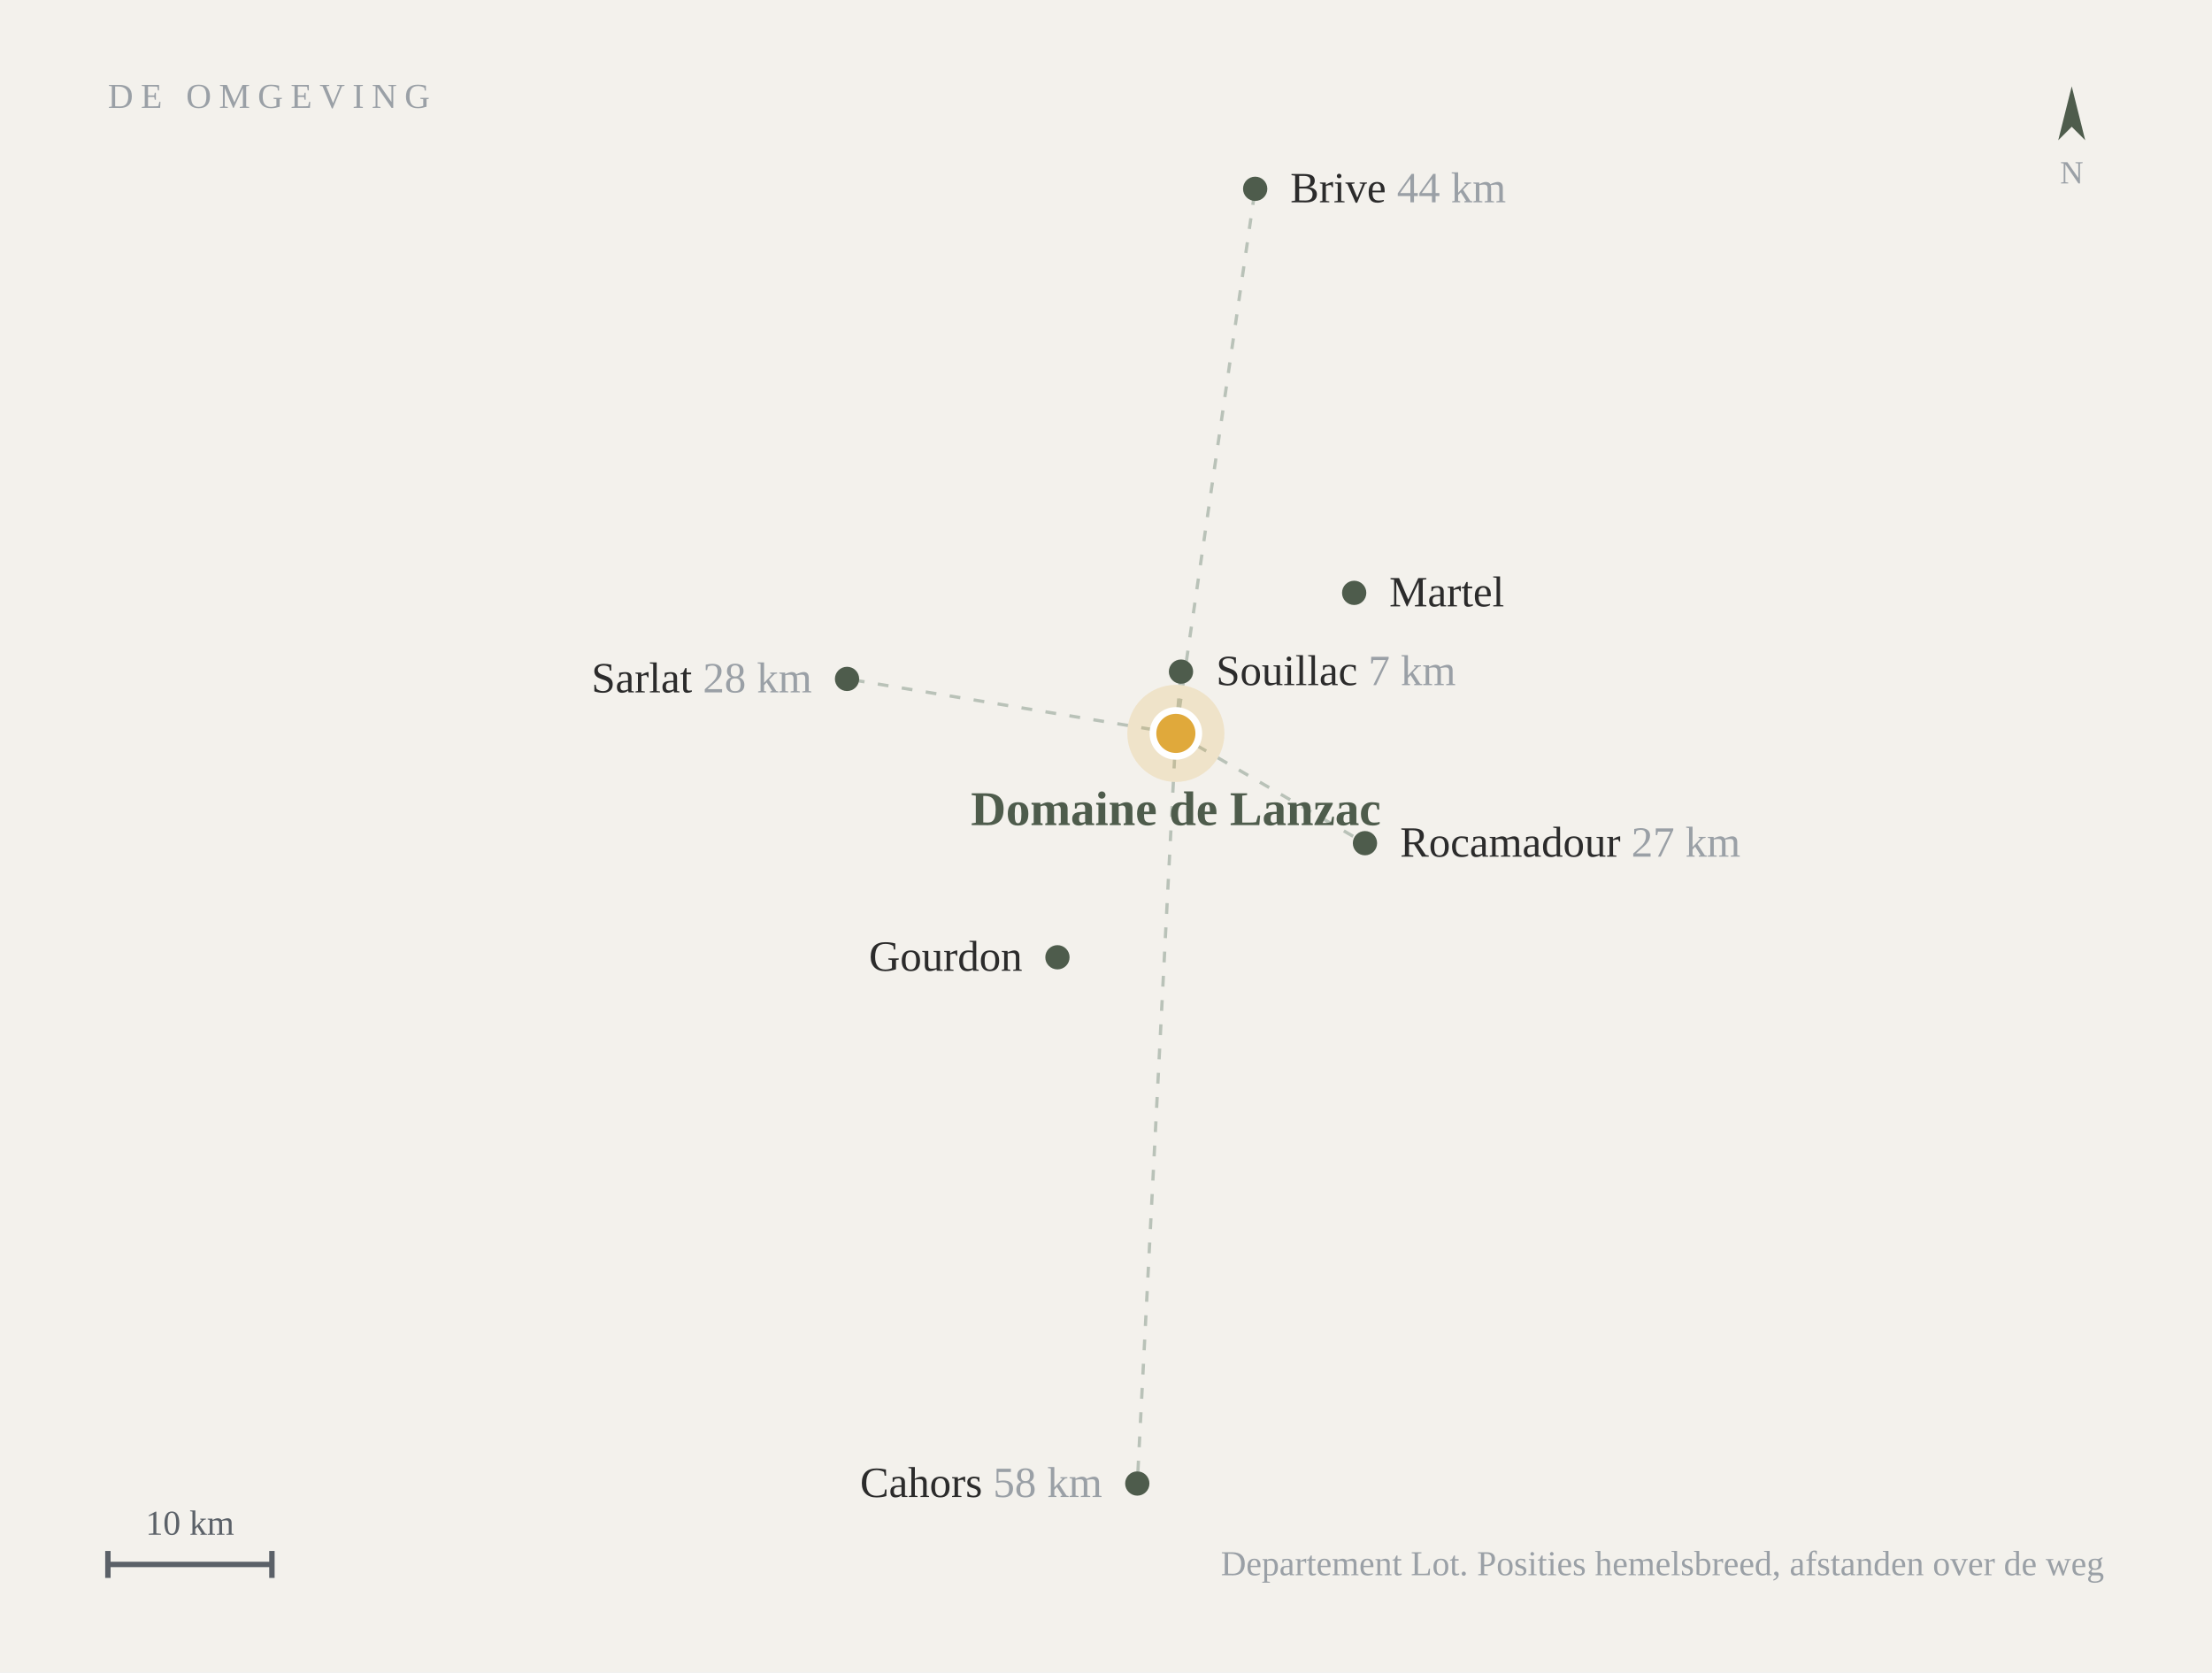
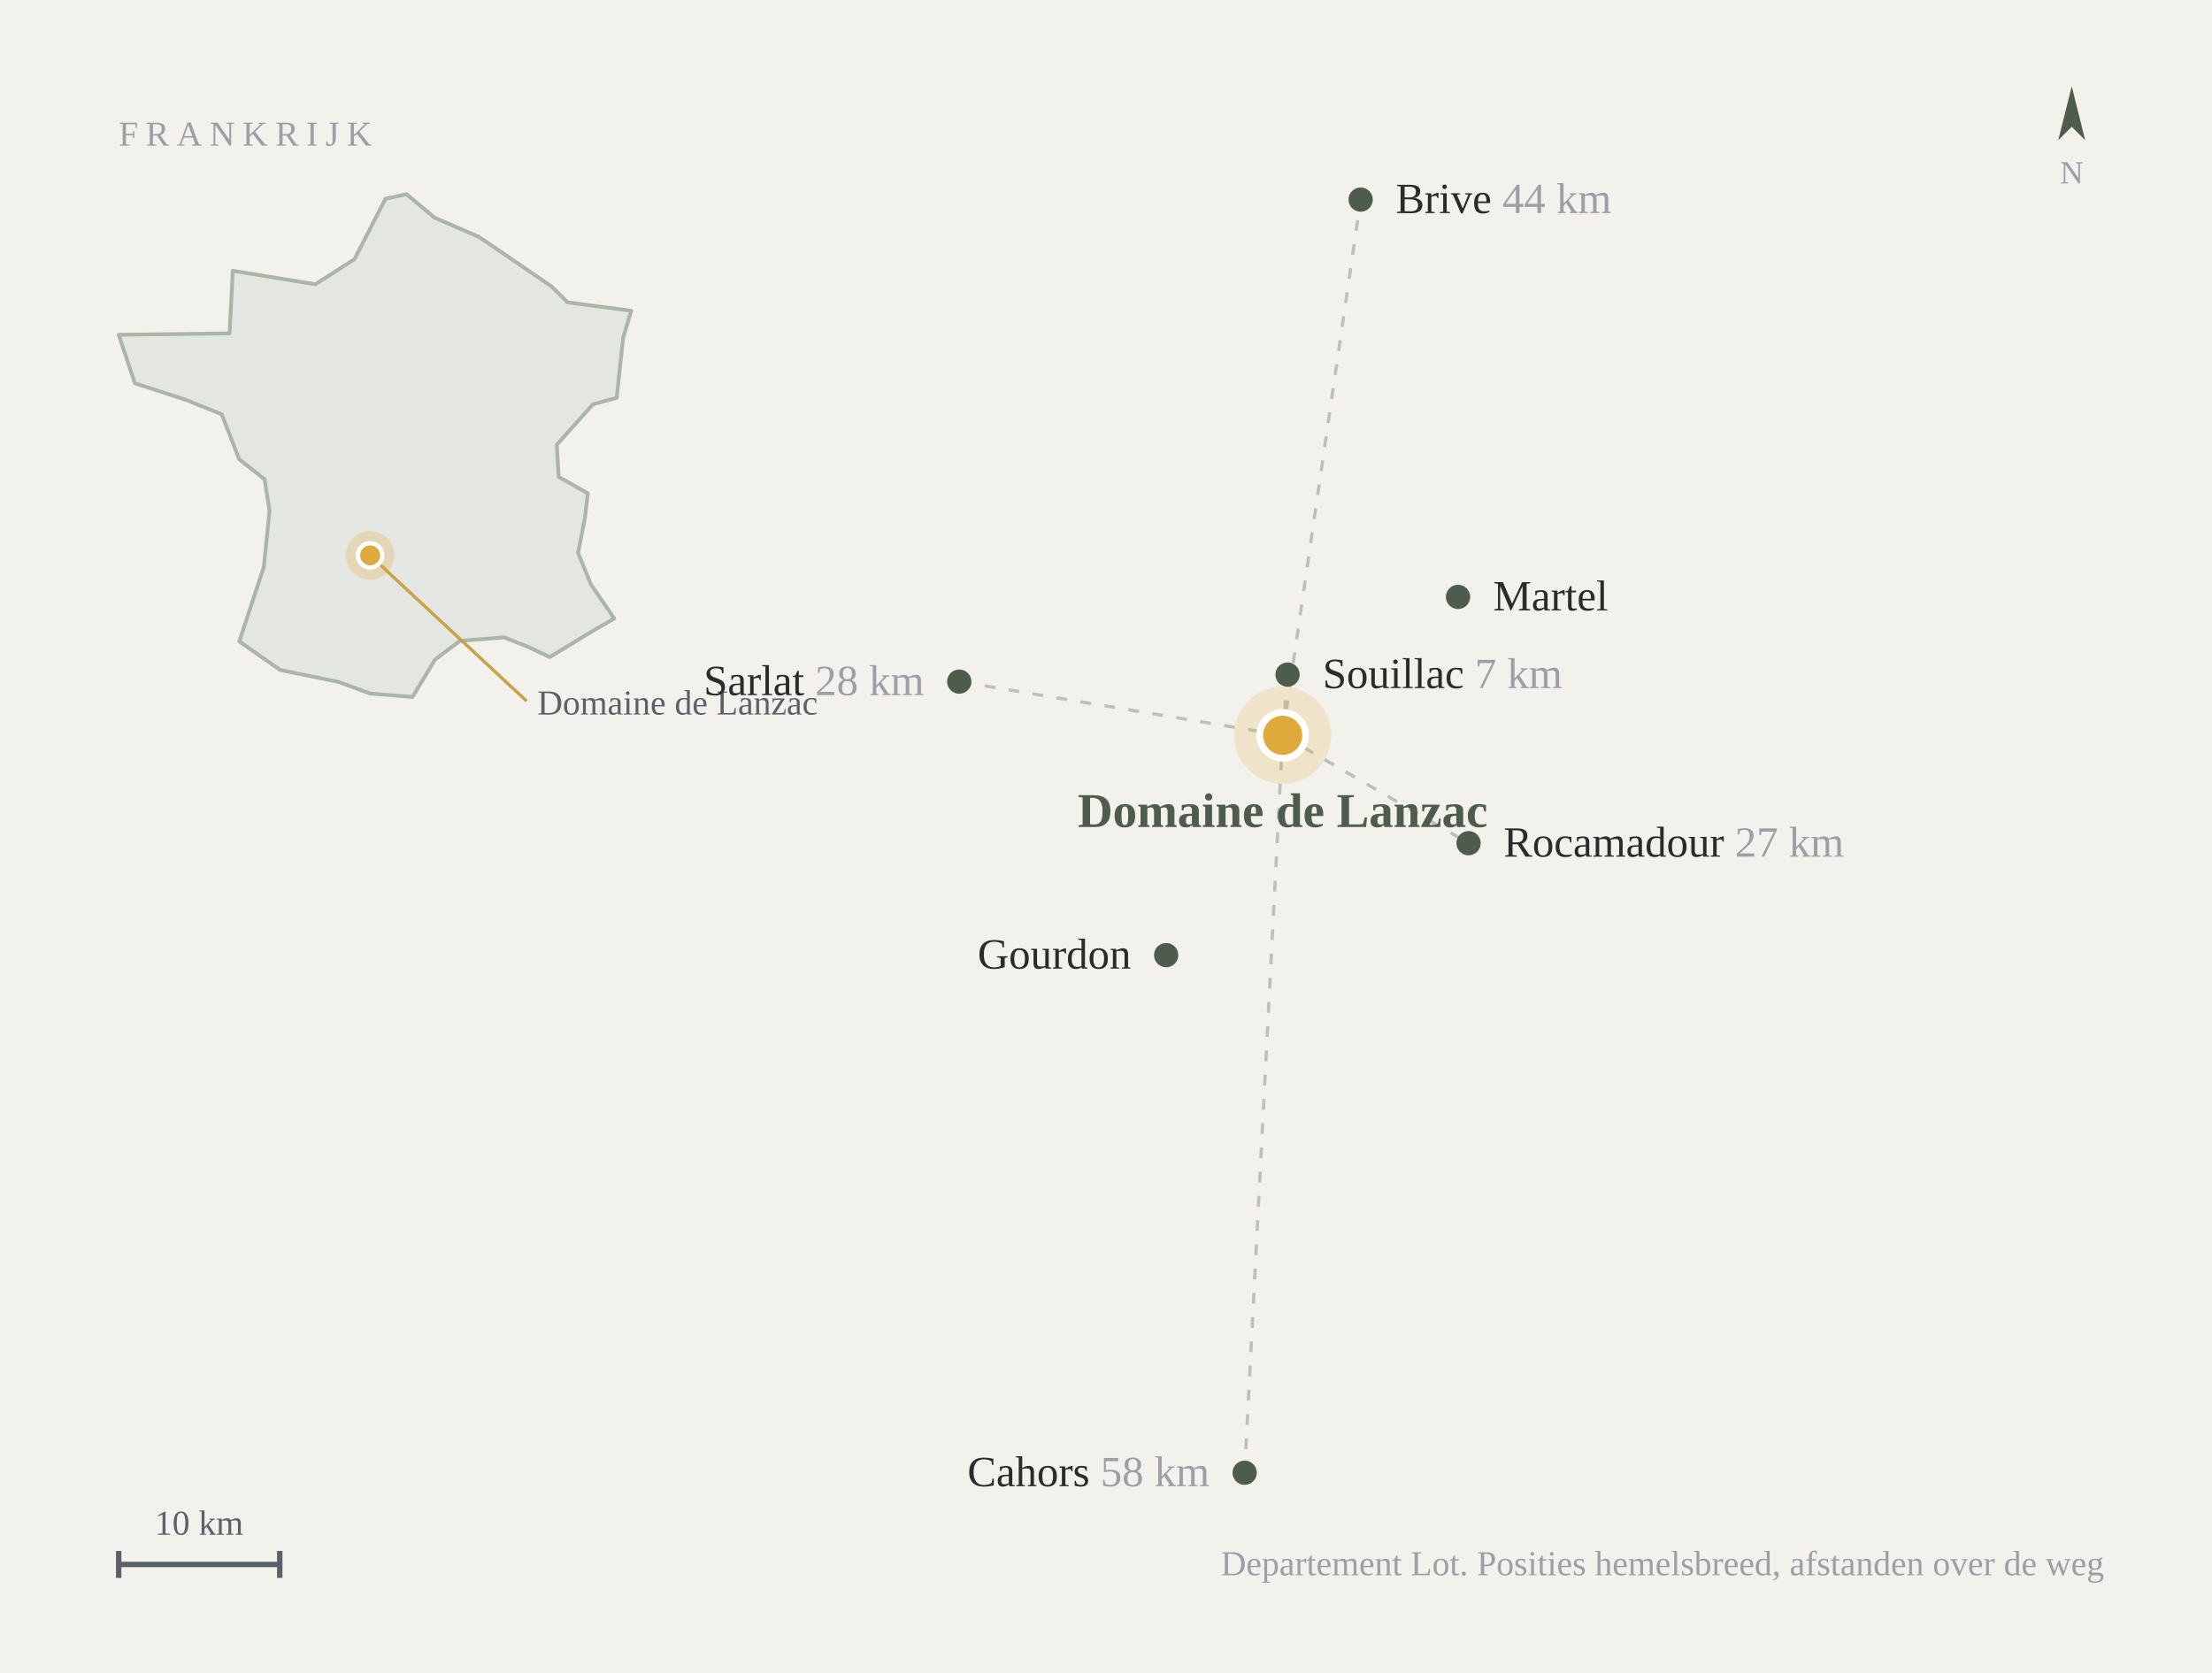
- <svg xmlns="http://www.w3.org/2000/svg" viewBox="0 0 820 620" role="img" aria-label="Kaart van de omgeving met Domaine de Lanzac, Souillac, Rocamadour, Sarlat, Brive, Gourdon, Martel en Cahors">
+ <svg xmlns="http://www.w3.org/2000/svg" viewBox="0 0 820 620" role="img" aria-label="Kaart van Frankrijk met Domaine de Lanzac in het zuidwesten, en de omgeving met Souillac, Rocamadour, Sarlat, Brive, Gourdon, Martel en Cahors">
  <rect width="820" height="620" fill="#F3F1EC" />
-   <text x="40" y="40" font-size="13" letter-spacing="2.8" fill="#9AA0A6">DE OMGEVING</text>
-   <g transform="translate(768,46)" fill="#B9C2B8">
+   <g transform="translate(44,72)">
+     <text x="0" y="-18" font-size="13" letter-spacing="2.8" fill="#9AA0A6">FRANKRIJK</text>
+     <path d="M 106.7,0.0 L 98.9,1.7 L 87.4,24.1 L 72.9,33.4 L 42.3,28.4 L 41.1,51.6 L 0.0,52.1 L 6.0,70.1 L 24.8,76.2 L 38.2,81.6 L 44.7,98.3 L 54.1,105.7 L 55.9,117.4 L 53.8,138.2 L 44.7,165.8 L 59.9,176.4 L 81.4,180.8 L 93.2,185.1 L 108.9,186.4 L 117.3,172.5 L 126.5,165.6 L 142.9,164.3 L 151.5,167.7 L 159.8,171.6 L 175.1,162.3 L 183.7,157.3 L 175.1,144.7 L 170.3,133.0 L 172.8,120.2 L 173.9,110.9 L 163.1,104.8 L 162.4,92.9 L 175.8,77.9 L 184.6,75.5 L 187.0,53.2 L 190.0,43.2 L 166.4,40.1 L 160.6,34.3 L 143.8,22.8 L 133.5,15.8 L 117.1,8.7 L 106.7,0.0 Z" fill="#E4E7E1" stroke="#A9B6A8" stroke-width="1.4" stroke-linejoin="round" />
+     <line x1="93.2" y1="133.9" x2="151.2" y2="187.9" stroke="#C9A24A" stroke-width="1.2" />
+     <circle cx="93.2" cy="133.9" r="9" fill="#E0A93B" opacity=".25" />
+     <circle cx="93.2" cy="133.9" r="4.5" fill="#E0A93B" stroke="#fff" stroke-width="1.6" />
+     <text x="155.2" y="192.9" font-size="13" fill="#5B6168">Domaine de Lanzac</text>
+   </g>
+   <g transform="translate(768,46)">
    <path d="M0,-14 L5,6 L0,1 L-5,6 Z" fill="#4E5C4C" />
    <text x="0" y="22" text-anchor="middle" font-size="12" fill="#9AA0A6">N</text>
  </g>
-   <line x1="435.9" y1="271.9" x2="437.8" y2="249.0" stroke="#B9C2B8" stroke-width="1.2" stroke-dasharray="4 5" />
-   <line x1="435.9" y1="271.9" x2="506.0" y2="312.6" stroke="#B9C2B8" stroke-width="1.2" stroke-dasharray="4 5" />
-   <line x1="435.9" y1="271.9" x2="314.0" y2="251.7" stroke="#B9C2B8" stroke-width="1.2" stroke-dasharray="4 5" />
-   <line x1="435.9" y1="271.9" x2="465.3" y2="70.0" stroke="#B9C2B8" stroke-width="1.2" stroke-dasharray="4 5" />
-   <line x1="435.9" y1="271.9" x2="421.6" y2="550.0" stroke="#B9C2B8" stroke-width="1.2" stroke-dasharray="4 5" />
-   <circle cx="437.8" cy="249.0" r="4.5" fill="#4E5C4C" />
-   <text x="450.8" y="254.0" text-anchor="start" font-size="16" fill="#2B2B2B">Souillac <tspan fill="#9AA0A6">7 km</tspan>
+   <line x1="475.5" y1="272.6" x2="477.3" y2="250.1" stroke="#B9C2B8" stroke-width="1.2" stroke-dasharray="4 5" />
+   <line x1="475.5" y1="272.6" x2="544.4" y2="312.6" stroke="#B9C2B8" stroke-width="1.2" stroke-dasharray="4 5" />
+   <line x1="475.5" y1="272.6" x2="355.6" y2="252.7" stroke="#B9C2B8" stroke-width="1.2" stroke-dasharray="4 5" />
+   <line x1="475.5" y1="272.6" x2="504.4" y2="74.0" stroke="#B9C2B8" stroke-width="1.2" stroke-dasharray="4 5" />
+   <line x1="475.5" y1="272.6" x2="461.4" y2="546.0" stroke="#B9C2B8" stroke-width="1.2" stroke-dasharray="4 5" />
+   <circle cx="477.3" cy="250.1" r="4.5" fill="#4E5C4C" />
+   <text x="490.3" y="255.1" text-anchor="start" font-size="16" fill="#2B2B2B">Souillac <tspan fill="#9AA0A6">7 km</tspan>
  </text>
-   <circle cx="506.0" cy="312.6" r="4.5" fill="#4E5C4C" />
-   <text x="519.0" y="317.6" text-anchor="start" font-size="16" fill="#2B2B2B">Rocamadour <tspan fill="#9AA0A6">27 km</tspan>
+   <circle cx="544.4" cy="312.6" r="4.5" fill="#4E5C4C" />
+   <text x="557.4" y="317.6" text-anchor="start" font-size="16" fill="#2B2B2B">Rocamadour <tspan fill="#9AA0A6">27 km</tspan>
  </text>
-   <circle cx="314.0" cy="251.7" r="4.5" fill="#4E5C4C" />
-   <text x="301.0" y="256.7" text-anchor="end" font-size="16" fill="#2B2B2B">Sarlat <tspan fill="#9AA0A6">28 km</tspan>
+   <circle cx="355.6" cy="252.7" r="4.5" fill="#4E5C4C" />
+   <text x="342.6" y="257.7" text-anchor="end" font-size="16" fill="#2B2B2B">Sarlat <tspan fill="#9AA0A6">28 km</tspan>
  </text>
-   <circle cx="465.3" cy="70.0" r="4.5" fill="#4E5C4C" />
-   <text x="478.3" y="75.0" text-anchor="start" font-size="16" fill="#2B2B2B">Brive <tspan fill="#9AA0A6">44 km</tspan>
+   <circle cx="504.4" cy="74.0" r="4.5" fill="#4E5C4C" />
+   <text x="517.4" y="79.0" text-anchor="start" font-size="16" fill="#2B2B2B">Brive <tspan fill="#9AA0A6">44 km</tspan>
  </text>
-   <circle cx="392.0" cy="354.9" r="4.5" fill="#4E5C4C" />
-   <text x="379.0" y="359.9" text-anchor="end" font-size="16" fill="#2B2B2B">Gourdon</text>
-   <circle cx="502.0" cy="219.8" r="4.5" fill="#4E5C4C" />
-   <text x="515.0" y="224.8" text-anchor="start" font-size="16" fill="#2B2B2B">Martel</text>
-   <circle cx="421.6" cy="550.0" r="4.5" fill="#4E5C4C" />
-   <text x="408.6" y="555.0" text-anchor="end" font-size="16" fill="#2B2B2B">Cahors <tspan fill="#9AA0A6">58 km</tspan>
+   <circle cx="432.3" cy="354.1" r="4.5" fill="#4E5C4C" />
+   <text x="419.3" y="359.1" text-anchor="end" font-size="16" fill="#2B2B2B">Gourdon</text>
+   <circle cx="540.5" cy="221.3" r="4.5" fill="#4E5C4C" />
+   <text x="553.5" y="226.3" text-anchor="start" font-size="16" fill="#2B2B2B">Martel</text>
+   <circle cx="461.4" cy="546.0" r="4.5" fill="#4E5C4C" />
+   <text x="448.4" y="551.0" text-anchor="end" font-size="16" fill="#2B2B2B">Cahors <tspan fill="#9AA0A6">58 km</tspan>
  </text>
-   <circle cx="435.9" cy="271.9" r="18" fill="#E0A93B" opacity=".20" />
-   <circle cx="435.9" cy="271.9" r="8.5" fill="#E0A93B" stroke="#fff" stroke-width="2.5" />
-   <text x="435.9" y="305.9" text-anchor="middle" font-size="18" font-weight="700" fill="#4E5C4C">Domaine de Lanzac</text>
-   <g transform="translate(40,580)">
-     <line x1="0" y1="0" x2="60.8" y2="0" stroke="#5B6168" stroke-width="2" />
+   <circle cx="475.5" cy="272.6" r="18" fill="#E0A93B" opacity=".20" />
+   <circle cx="475.5" cy="272.6" r="8.5" fill="#E0A93B" stroke="#fff" stroke-width="2.5" />
+   <text x="475.5" y="306.6" text-anchor="middle" font-size="18" font-weight="700" fill="#4E5C4C">Domaine de Lanzac</text>
+   <g transform="translate(44,580)">
+     <line x1="0" y1="0" x2="59.7" y2="0" stroke="#5B6168" stroke-width="2" />
    <line x1="0" y1="-5" x2="0" y2="5" stroke="#5B6168" stroke-width="2" />
-     <line x1="60.8" y1="-5" x2="60.8" y2="5" stroke="#5B6168" stroke-width="2" />
-     <text x="30.4" y="-11" text-anchor="middle" font-size="13" fill="#5B6168">10 km</text>
+     <line x1="59.7" y1="-5" x2="59.7" y2="5" stroke="#5B6168" stroke-width="2" />
+     <text x="29.8" y="-11" text-anchor="middle" font-size="13" fill="#5B6168">10 km</text>
  </g>
  <text x="780" y="584" text-anchor="end" font-size="13" fill="#9AA0A6">Departement Lot. Posities hemelsbreed, afstanden over de weg</text>
</svg>
